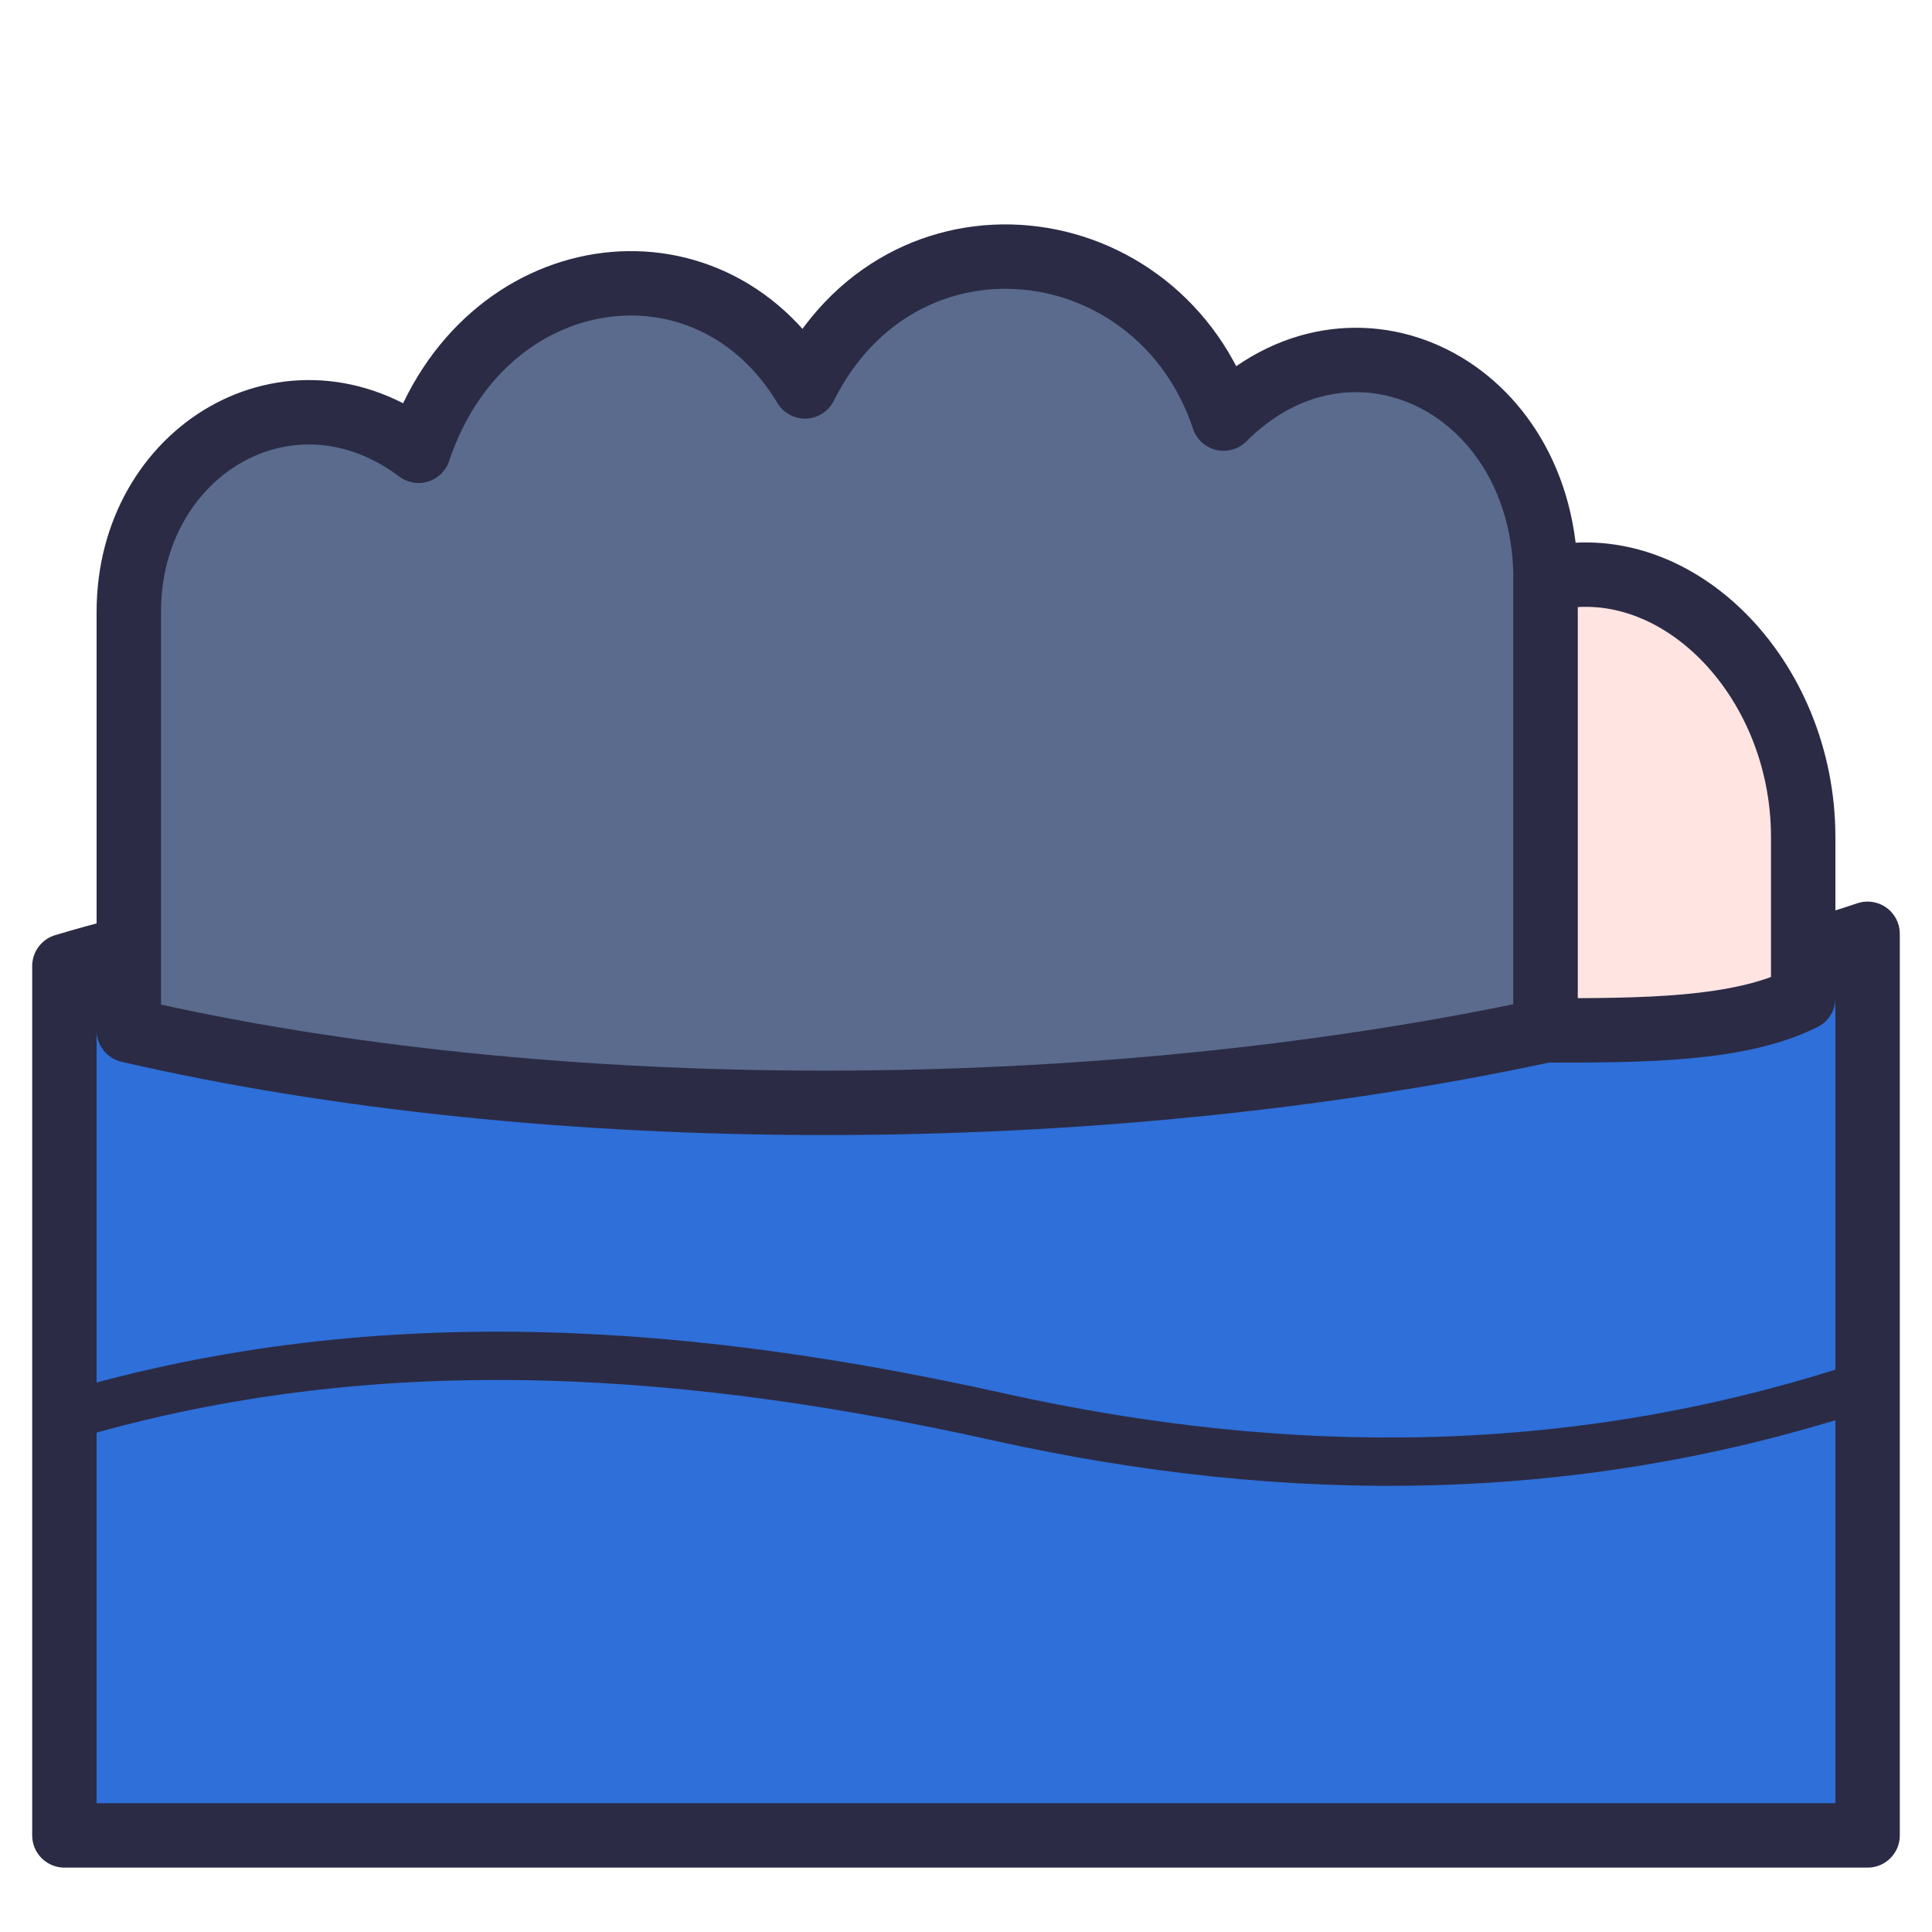
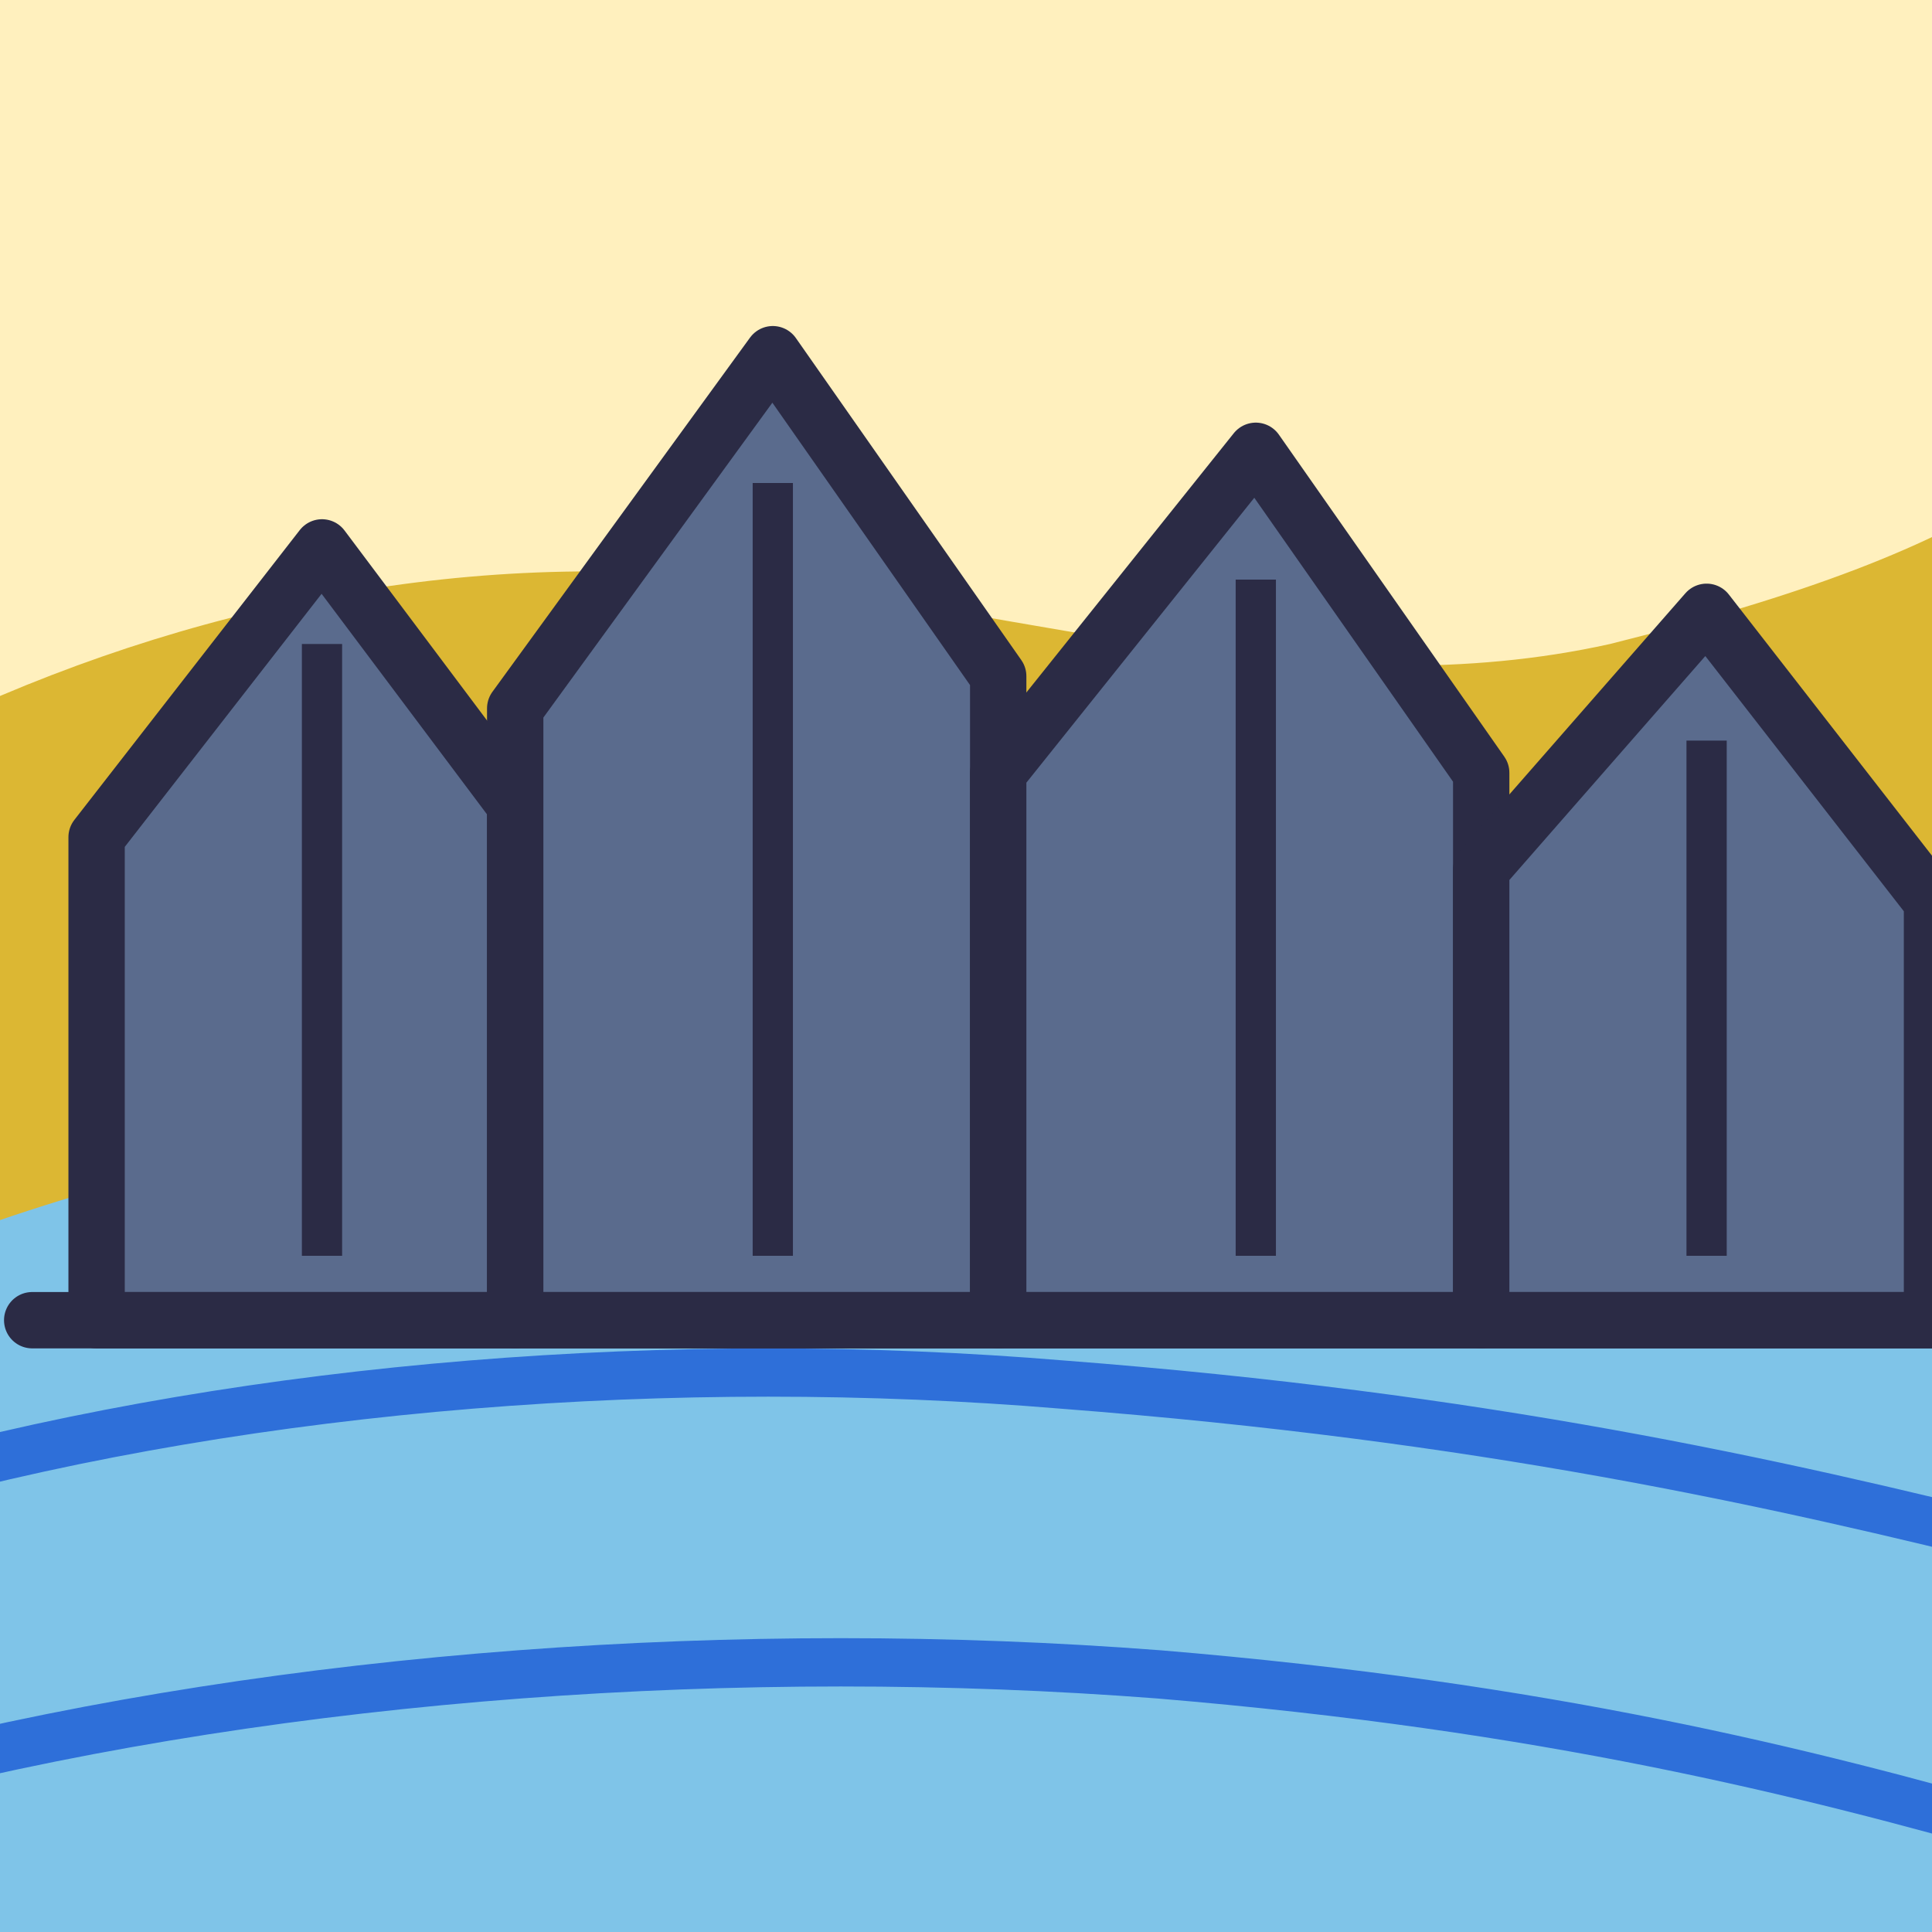
- <svg xmlns="http://www.w3.org/2000/svg" viewBox="0 0 120 120" width="120" height="120" role="img" aria-label="부소담악" data-landmark="busodamak">
-   <g fill="none" stroke="#2B2B45" stroke-width="4" stroke-linecap="round" stroke-linejoin="round">
-     <path d="M4 60C24 54 44 56 62 60C80 64 98 64 116 58V114H4Z" fill="#2E6FD9" />
-     <path d="M8 64V38C8 28 18 22 26 28C30 16 44 14 50 24C56 12 72 14 76 26C84 18 96 24 96 36V64C68 70 34 70 8 64Z" fill="#5A6B8D" />
-     <path d="M96 64V36C104 34 112 42 112 52V62C108 64 102 64 96 64Z" fill="#FFE4E2" />
-     <path d="M4 88C24 82 44 84 62 88C80 92 98 92 116 86" stroke-width="3" />
-   </g>
+ <svg xmlns="http://www.w3.org/2000/svg" viewBox="0 0 120 120" width="120" height="120" role="img" aria-label="부소담악 병풍 바위 능선" data-landmark="busodamak">
+   <rect x="-6" y="-6" width="132" height="132" fill="#FFF0BE" />
+   <path d="M-6 126V46C10 38 28 34 46 36C64 38 82 44 100 40C112 37 120 34 126 30V126Z" fill="#DCB733" />
+   <path d="M-6 78C14 70 40 66 66 68C90 70 110 76 126 82V126H-6Z" fill="#7FC4E8" />
+   <path d="M-6 92C16 86 42 84 66 86C92 88 110 92 126 96" stroke="#2E6FD9" stroke-width="3" fill="none" />
+   <path d="M-6 110C18 104 46 102 72 104C96 106 112 110 126 114" stroke="#2E6FD9" stroke-width="3" fill="none" />
+   <path d="M6 82V52L20 34L32 50V82Z" fill="#5A6B8D" stroke="#2B2B45" stroke-width="3.5" stroke-linejoin="round" />
+   <path d="M32 82V44L48 22L62 42V82Z" fill="#5A6B8D" stroke="#2B2B45" stroke-width="3.5" stroke-linejoin="round" />
+   <path d="M62 82V48L78 28L92 48V82Z" fill="#5A6B8D" stroke="#2B2B45" stroke-width="3.5" stroke-linejoin="round" />
+   <path d="M92 82V54L106 38L120 56V82Z" fill="#5A6B8D" stroke="#2B2B45" stroke-width="3.5" stroke-linejoin="round" />
+   <path d="M20 40V78M48 30V78M78 36V78M106 46V78" stroke="#2B2B45" stroke-width="2.5" fill="none" />
+   <path d="M2 82H124" stroke="#2B2B45" stroke-width="3.5" fill="none" stroke-linecap="round" />
</svg>
